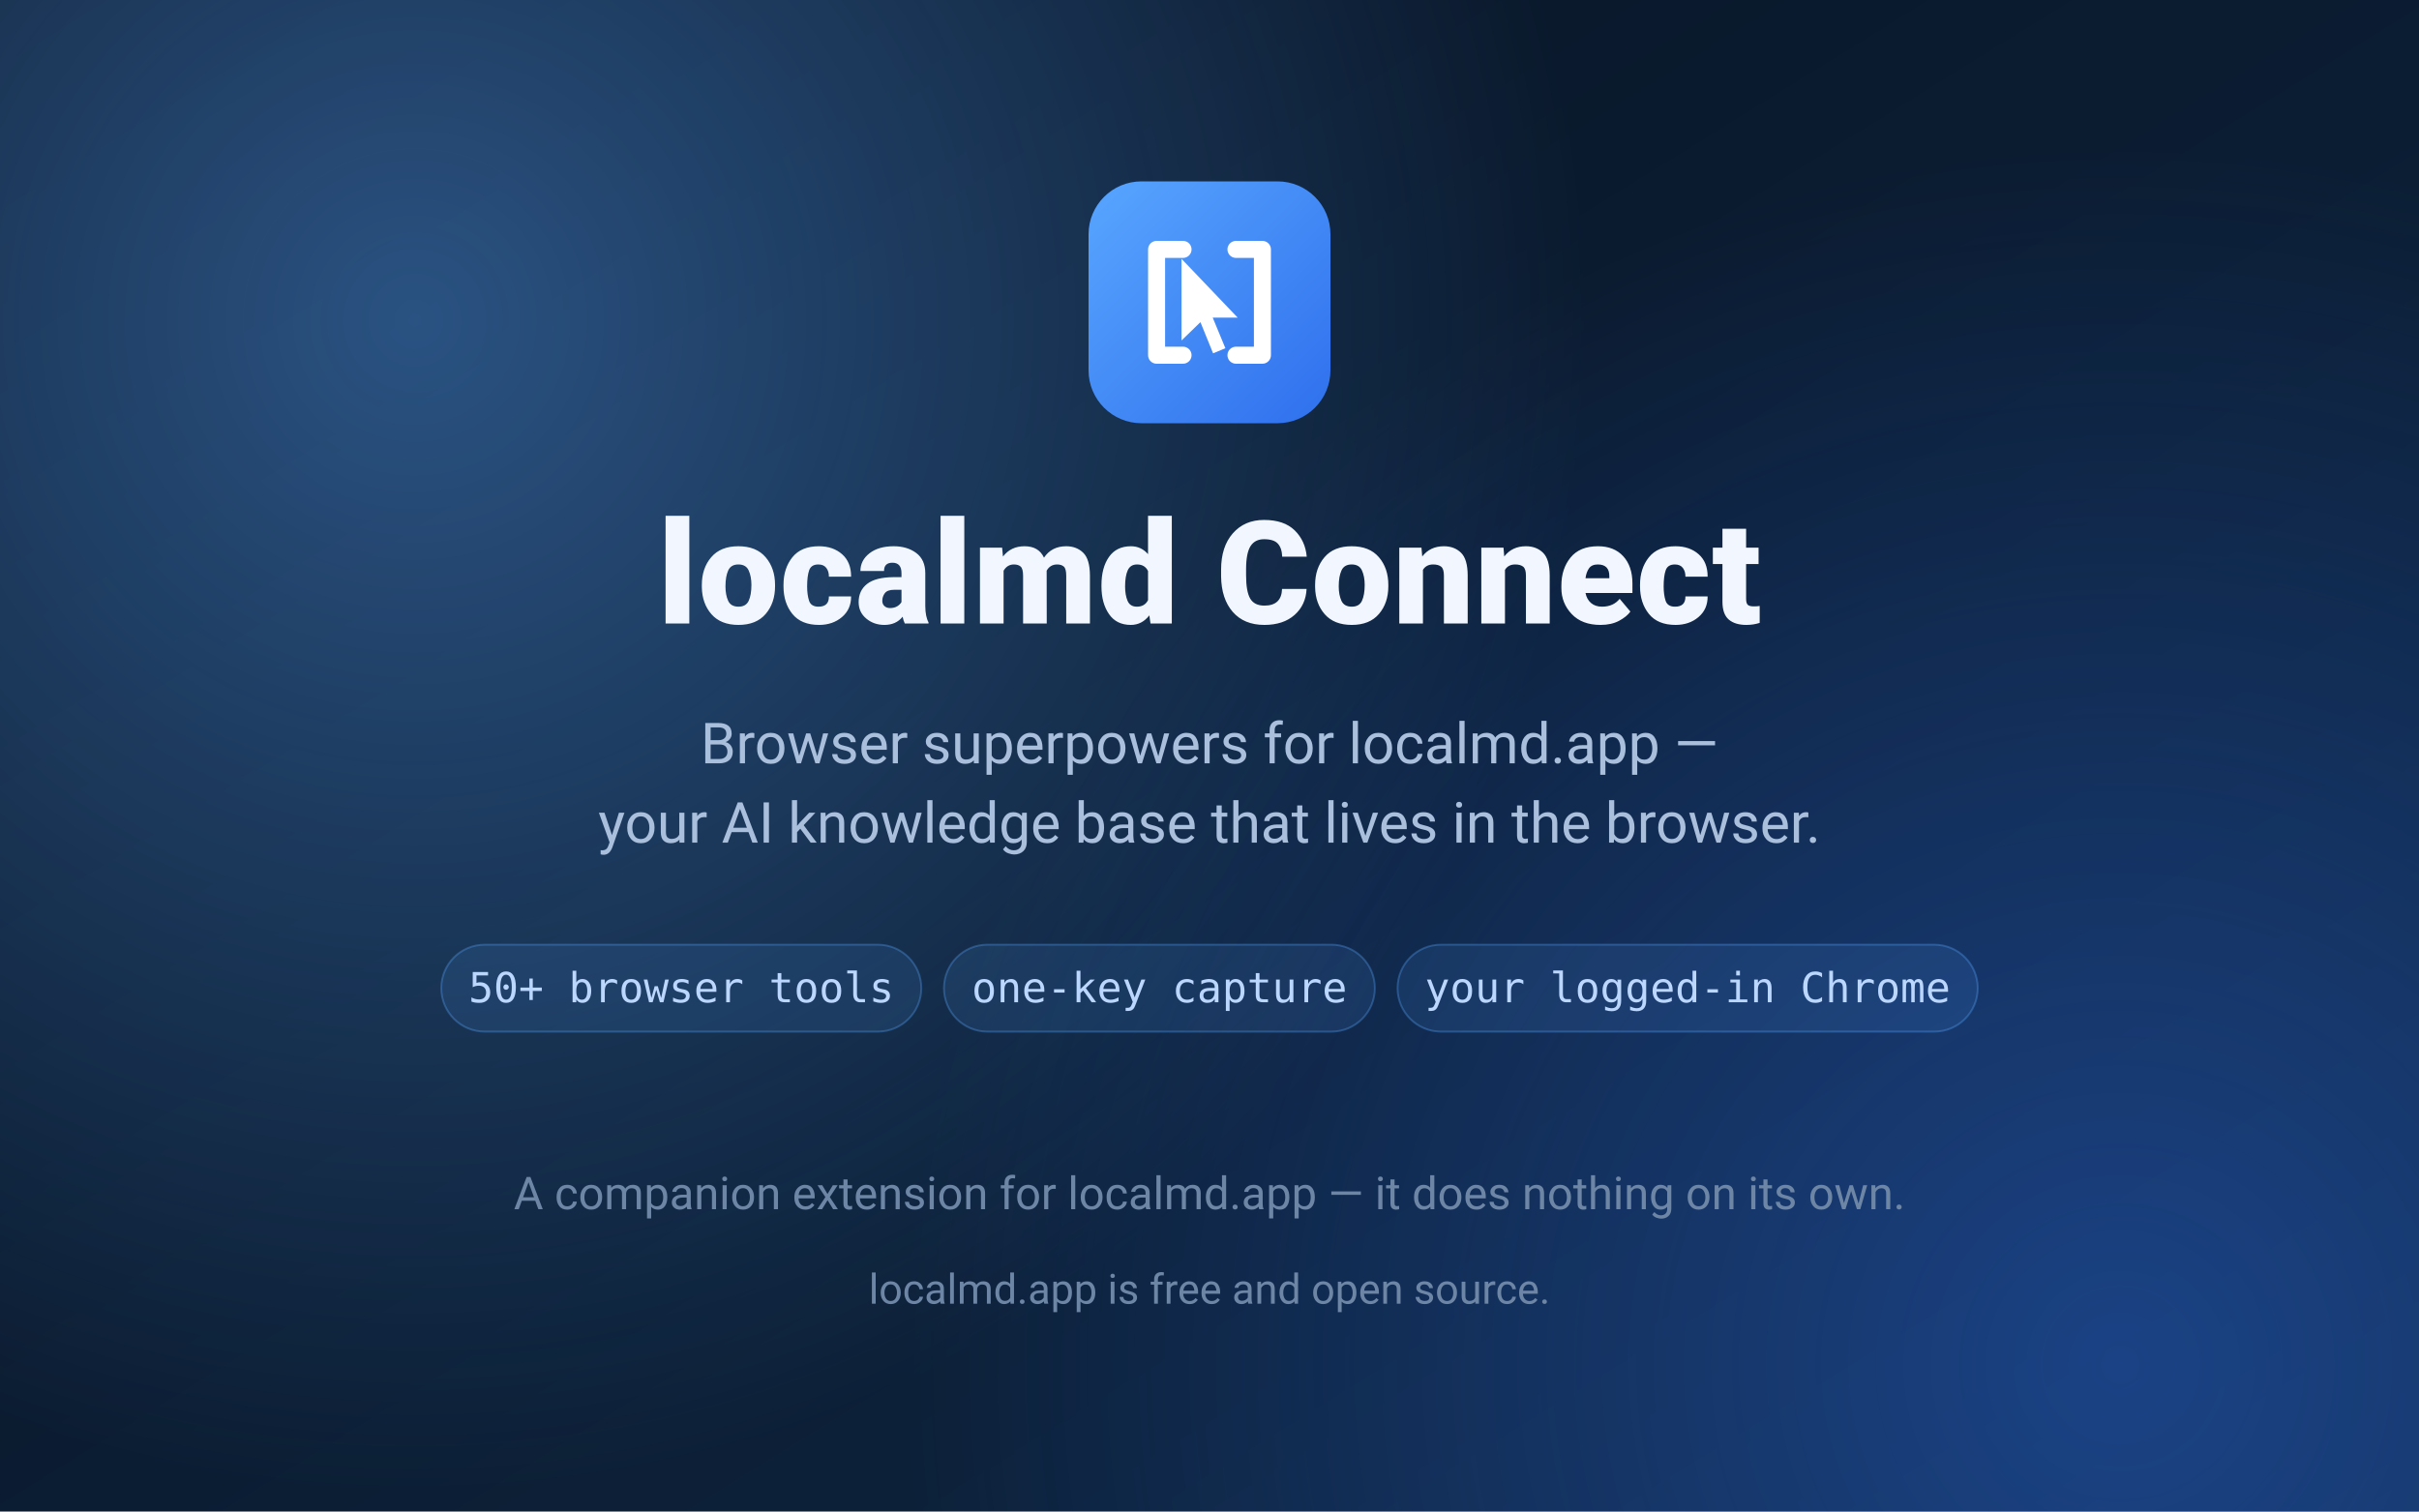
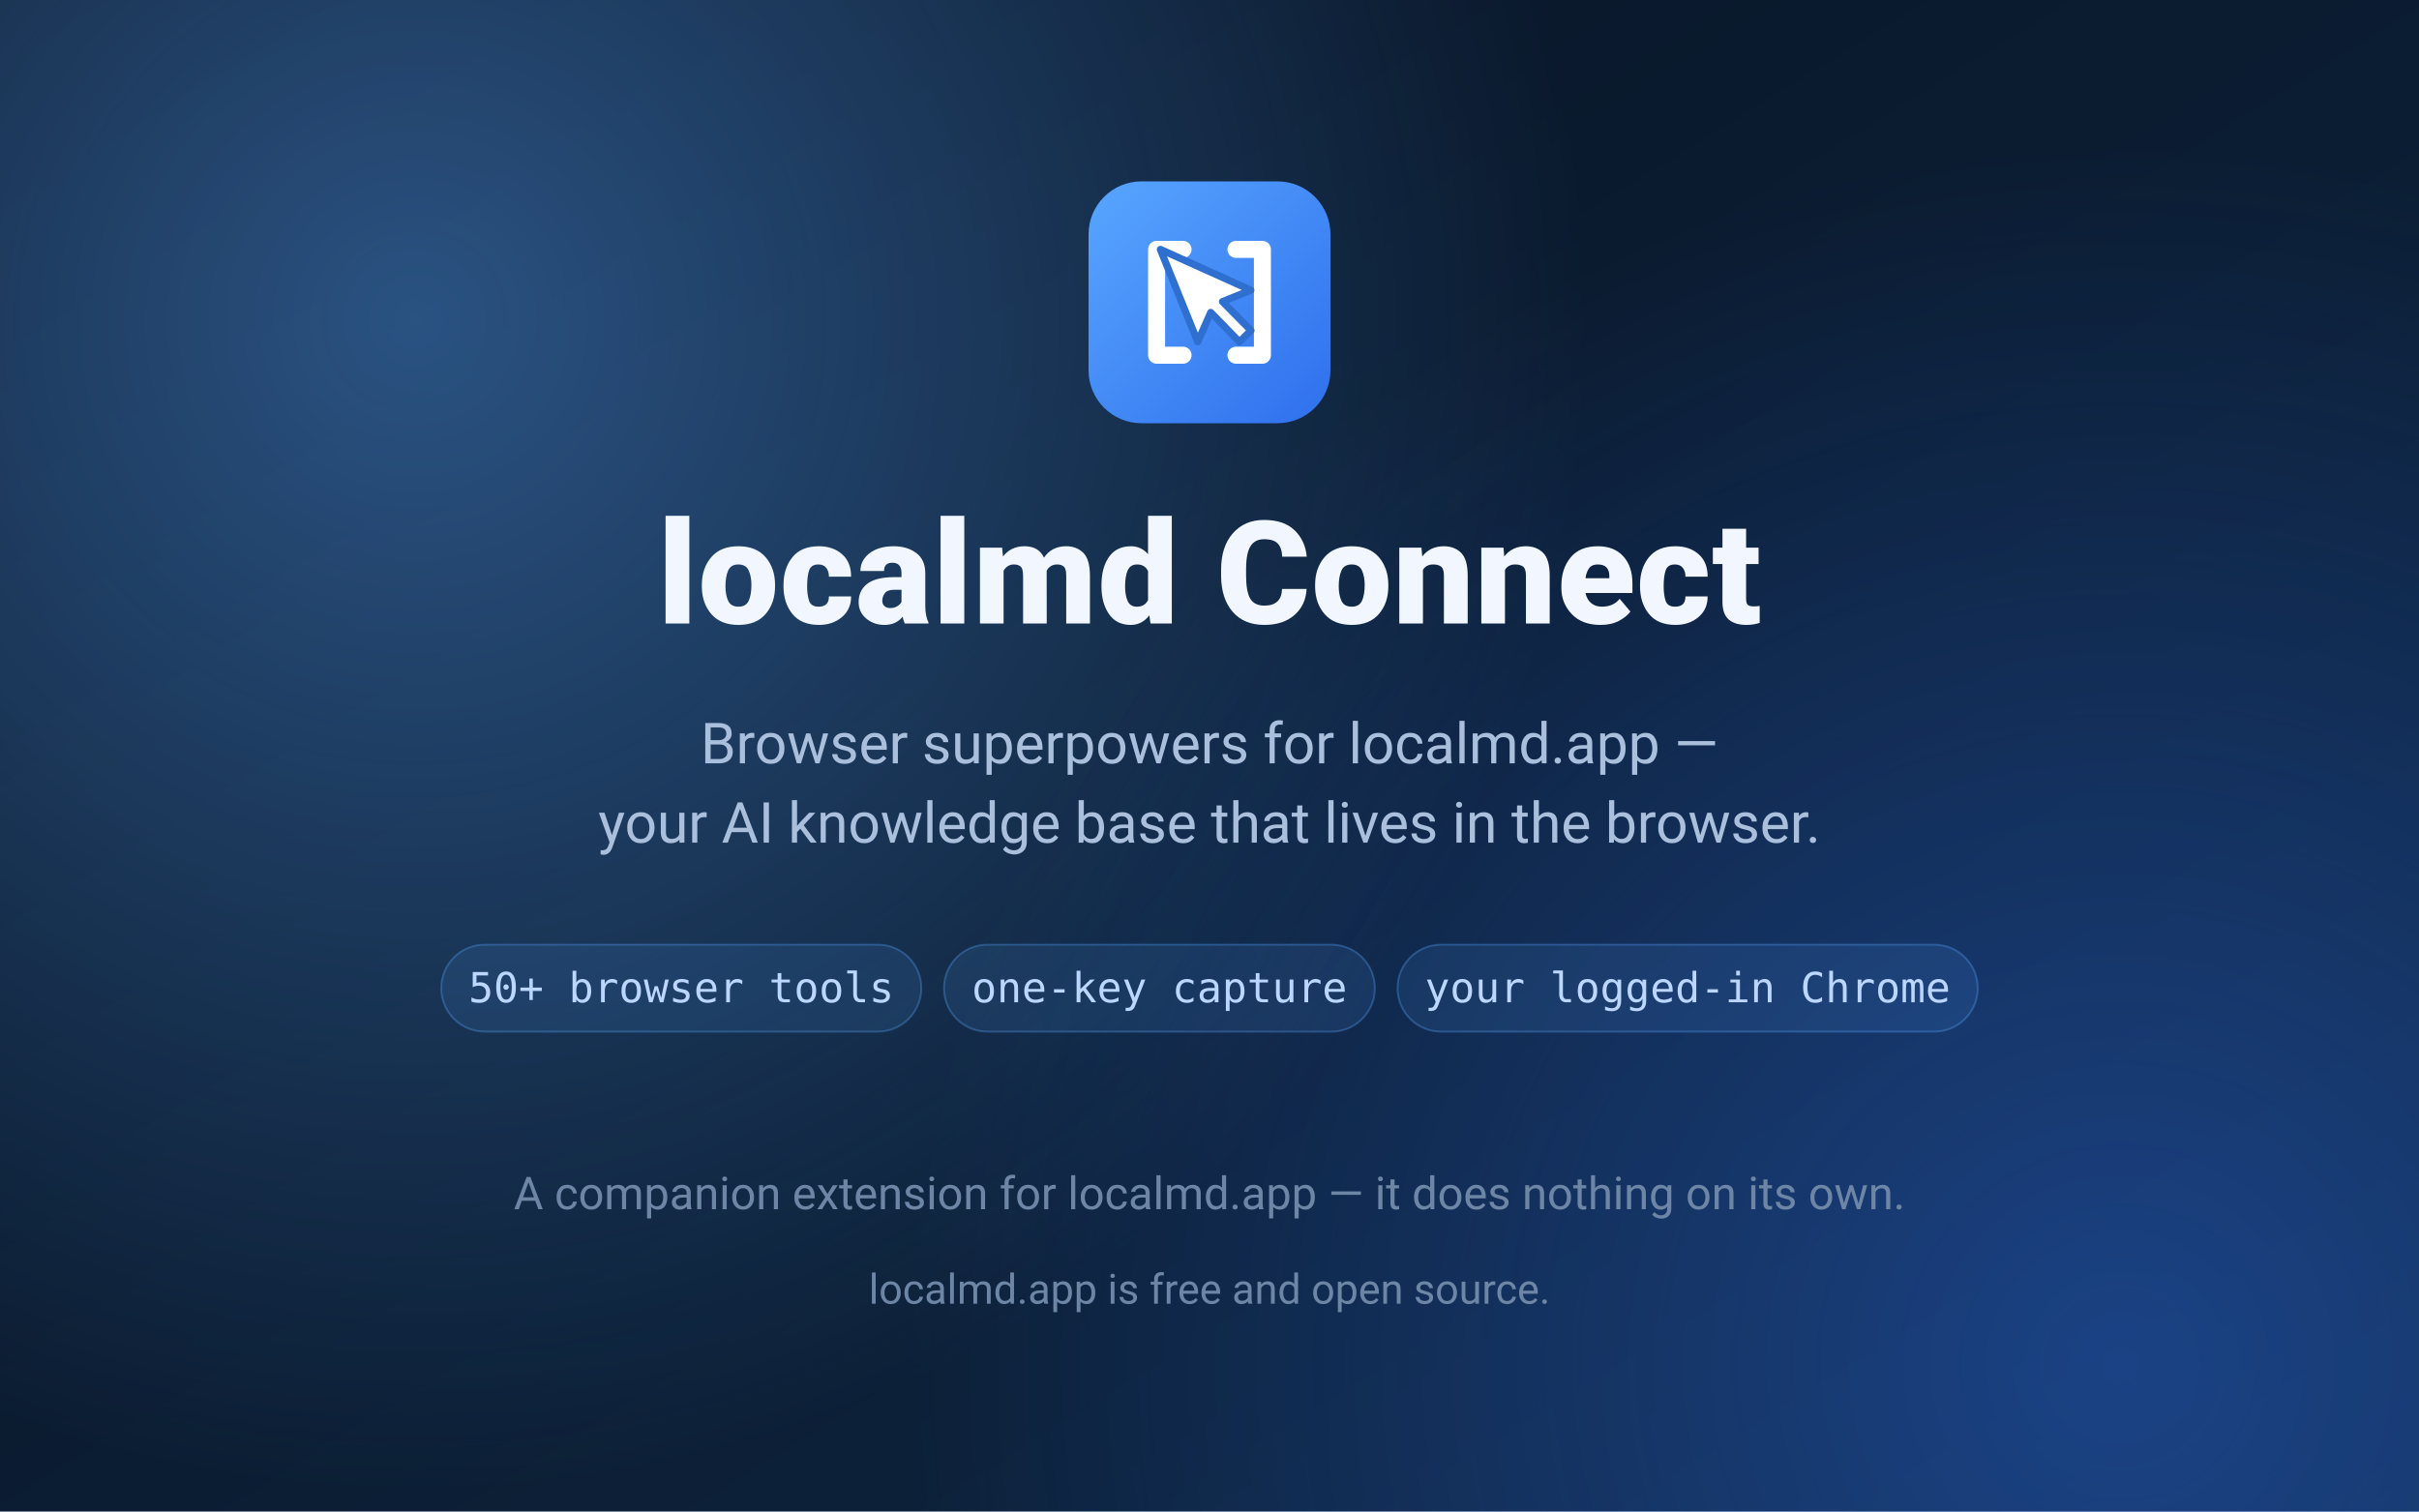
<svg xmlns="http://www.w3.org/2000/svg" width="1280" height="800" viewBox="0 0 1280 800">
  <defs>
    <linearGradient id="bg" x1="0" y1="0" x2="1" y2="1">
      <stop offset="0" stop-color="#081221" />
      <stop offset="1" stop-color="#0E2743" />
    </linearGradient>
    <linearGradient id="brand" x1="0" y1="0" x2="1" y2="1">
      <stop offset="0" stop-color="#58A6FF" />
      <stop offset="1" stop-color="#2F6FED" />
    </linearGradient>
    <radialGradient id="glowB" cx="0.5" cy="0.5" r="0.5">
      <stop offset="0" stop-color="#58A6FF" stop-opacity="0.42" />
      <stop offset="1" stop-color="#58A6FF" stop-opacity="0" />
    </radialGradient>
    <radialGradient id="glowD" cx="0.5" cy="0.5" r="0.5">
      <stop offset="0" stop-color="#2F6FED" stop-opacity="0.4" />
      <stop offset="1" stop-color="#2F6FED" stop-opacity="0" />
    </radialGradient>
  </defs>
  <rect width="1280" height="800" fill="url(#bg)" />
  <circle cx="220" cy="170" r="620" fill="url(#glowB)" />
  <circle cx="1120" cy="720" r="640" fill="url(#glowD)" />
  <g transform="translate(576 96) scale(1)">
    <rect width="128" height="128" rx="28" fill="url(#brand)" />
    <g fill="none" stroke="#fff" stroke-width="9" stroke-linecap="round" stroke-linejoin="round">
      <path d="M50 36H36v56h14" />
      <path d="M78 36h14v56H78" />
    </g>
-     <path d="M49.2 41 L49.2 84.2 L59.2 74.5 L65.9 91 L72.4 88.3 L65.7 72.1 L78.9 72.1 Z" fill="#fff" />
+     <path d="M0 0 L0 16 L3.7 12.4 L6.2 18.5 L8.6 17.5 L6.1 11.5 L11 11.5 Z" transform="translate(38 36) rotate(-22) scale(3.3)" fill="#fff" stroke="#2f6fd0" stroke-width="1.15" stroke-linejoin="round" />
  </g>
  <text x="640" y="330" font-family="-apple-system,'SF Pro Display','Segoe UI',Roboto,Helvetica,Arial,sans-serif" font-size="76" font-weight="800" fill="#F2F7FF" text-anchor="middle" letter-spacing="0.5" opacity="1">localmd Connect</text>
  <text x="640" y="404" font-family="-apple-system,'SF Pro Display','Segoe UI',Roboto,Helvetica,Arial,sans-serif" font-size="30" font-weight="400" fill="#A9BFDC" text-anchor="middle" letter-spacing="0" opacity="1">Browser superpowers for localmd.app —</text>
  <text x="640" y="446" font-family="-apple-system,'SF Pro Display','Segoe UI',Roboto,Helvetica,Arial,sans-serif" font-size="30" font-weight="400" fill="#A9BFDC" text-anchor="middle" letter-spacing="0" opacity="1">your AI knowledge base that lives in the browser.</text>
  <g transform="translate(233.5 0)">
    <g>
      <rect x="0" y="500" width="254" height="46" rx="23" fill="rgba(88,166,255,0.12)" stroke="rgba(88,166,255,0.32)" />
      <text x="127" y="530.48" font-family="ui-monospace,'SF Mono',Menlo,Consolas,monospace" font-size="22" font-weight="400" fill="#BBD6FF" text-anchor="middle" letter-spacing="0" opacity="1">50+ browser tools</text>
    </g>
    <g>
      <rect x="266" y="500" width="228" height="46" rx="23" fill="rgba(88,166,255,0.12)" stroke="rgba(88,166,255,0.32)" />
      <text x="380" y="530.48" font-family="ui-monospace,'SF Mono',Menlo,Consolas,monospace" font-size="22" font-weight="400" fill="#BBD6FF" text-anchor="middle" letter-spacing="0" opacity="1">one-key capture</text>
    </g>
    <g>
      <rect x="506" y="500" width="307" height="46" rx="23" fill="rgba(88,166,255,0.12)" stroke="rgba(88,166,255,0.32)" />
      <text x="659.5" y="530.48" font-family="ui-monospace,'SF Mono',Menlo,Consolas,monospace" font-size="22" font-weight="400" fill="#BBD6FF" text-anchor="middle" letter-spacing="0" opacity="1">your logged-in Chrome</text>
    </g>
  </g>
  <text x="640" y="640" font-family="-apple-system,'SF Pro Display','Segoe UI',Roboto,Helvetica,Arial,sans-serif" font-size="24" font-weight="400" fill="#6E86A6" text-anchor="middle" letter-spacing="0" opacity="1">A companion extension for localmd.app — it does nothing on its own.</text>
  <text x="640" y="690" font-family="-apple-system,'SF Pro Display','Segoe UI',Roboto,Helvetica,Arial,sans-serif" font-size="22" font-weight="400" fill="#6E86A6" text-anchor="middle" letter-spacing="0" opacity="1">localmd.app is free and open source.</text>
</svg>
